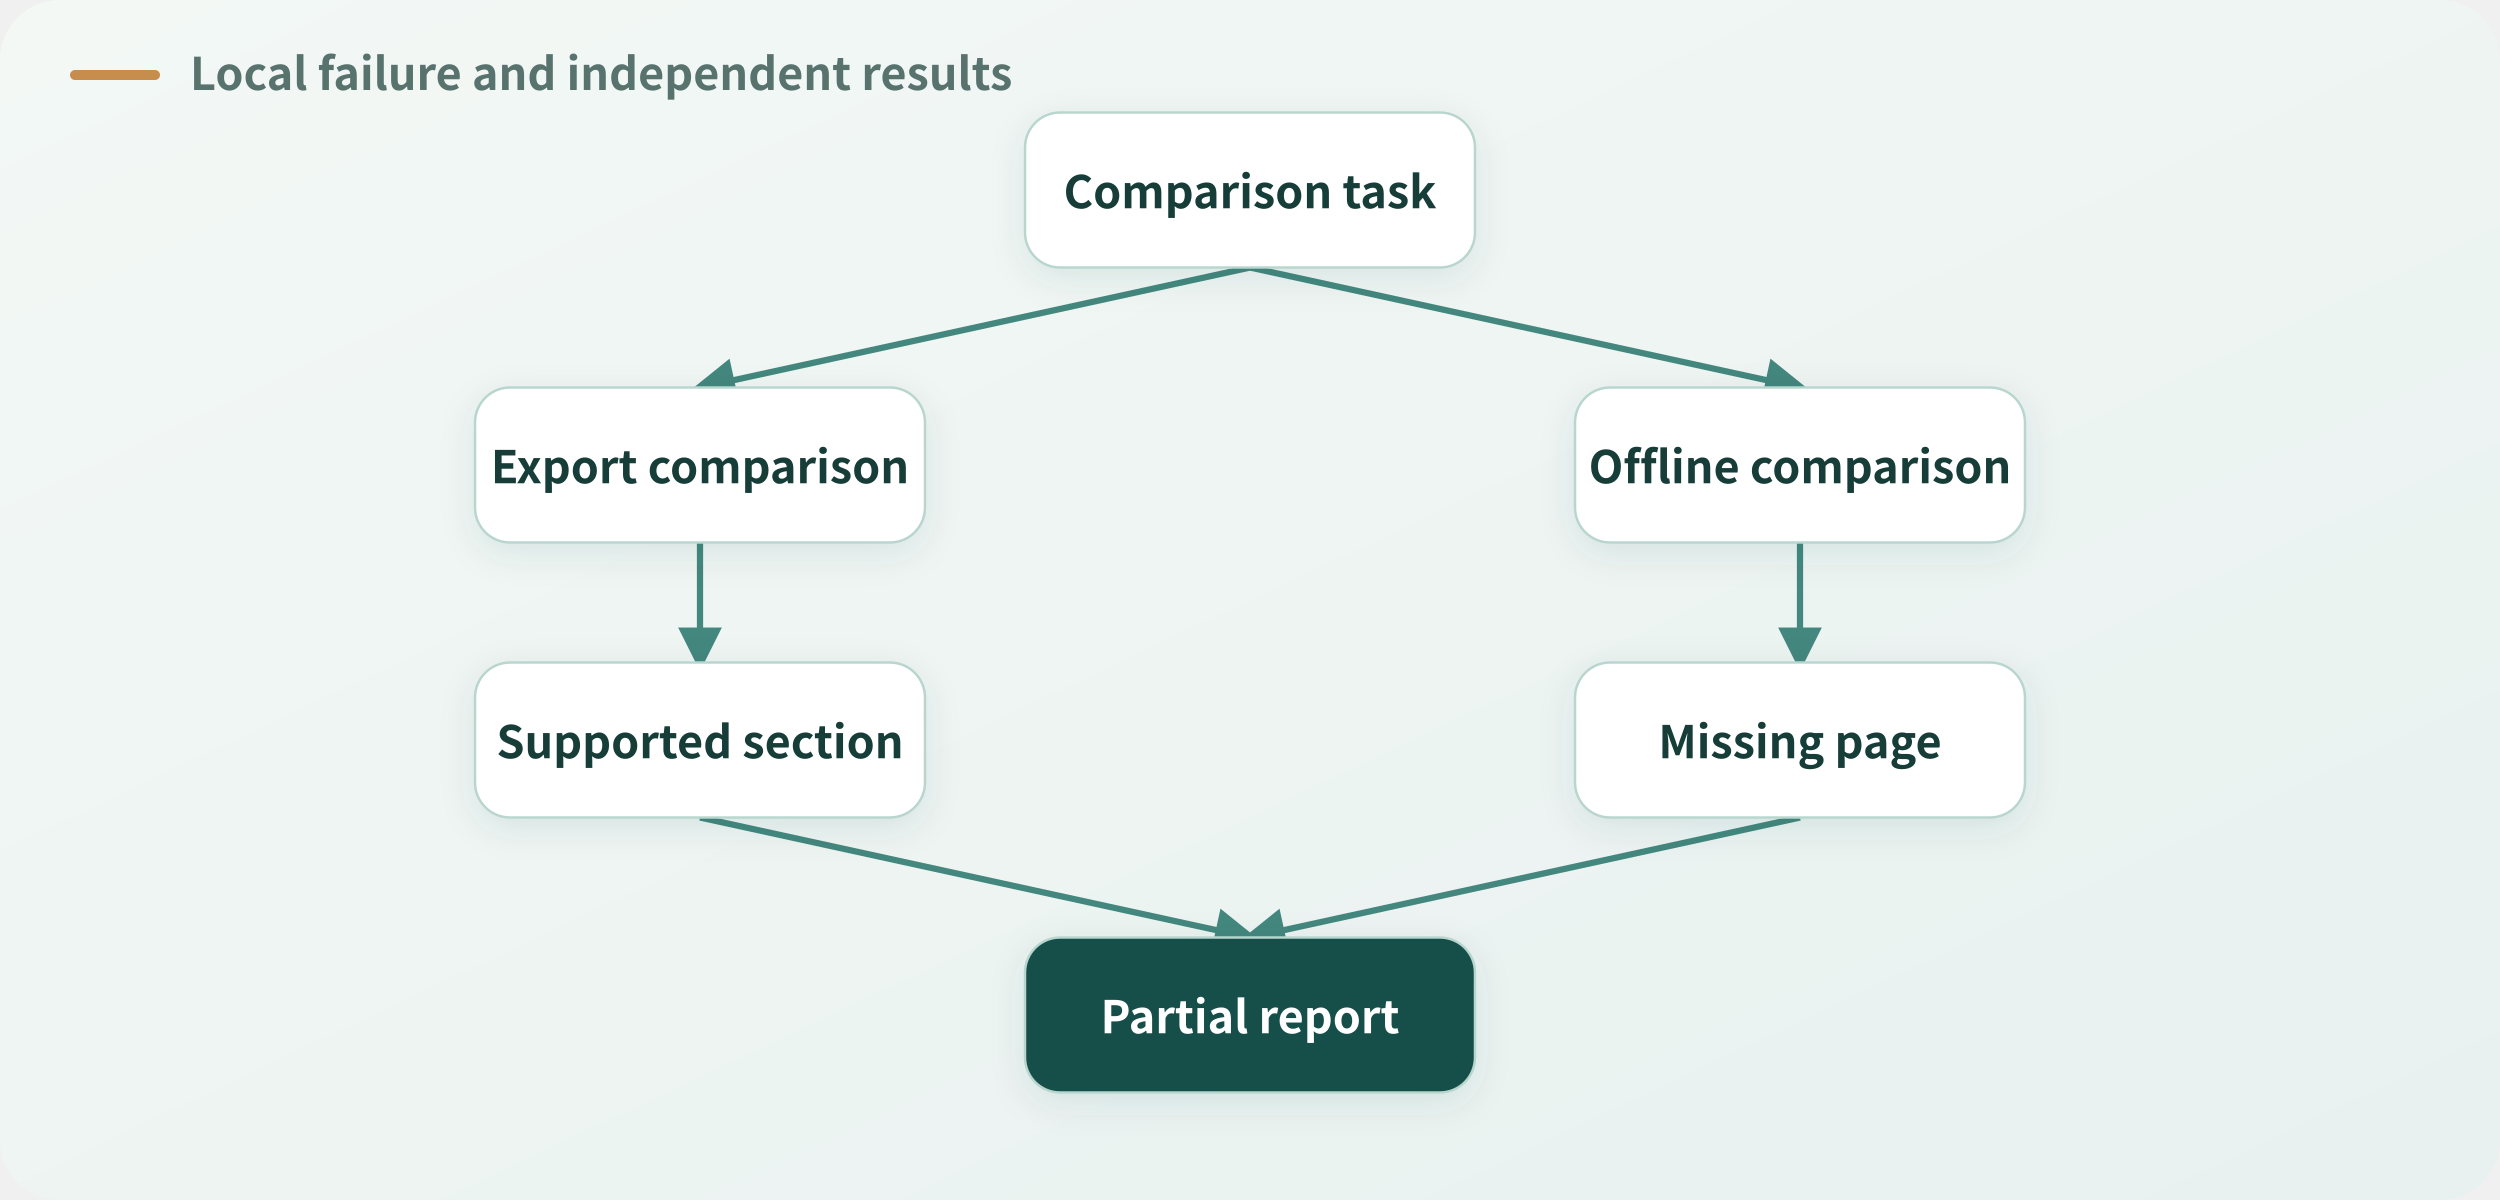
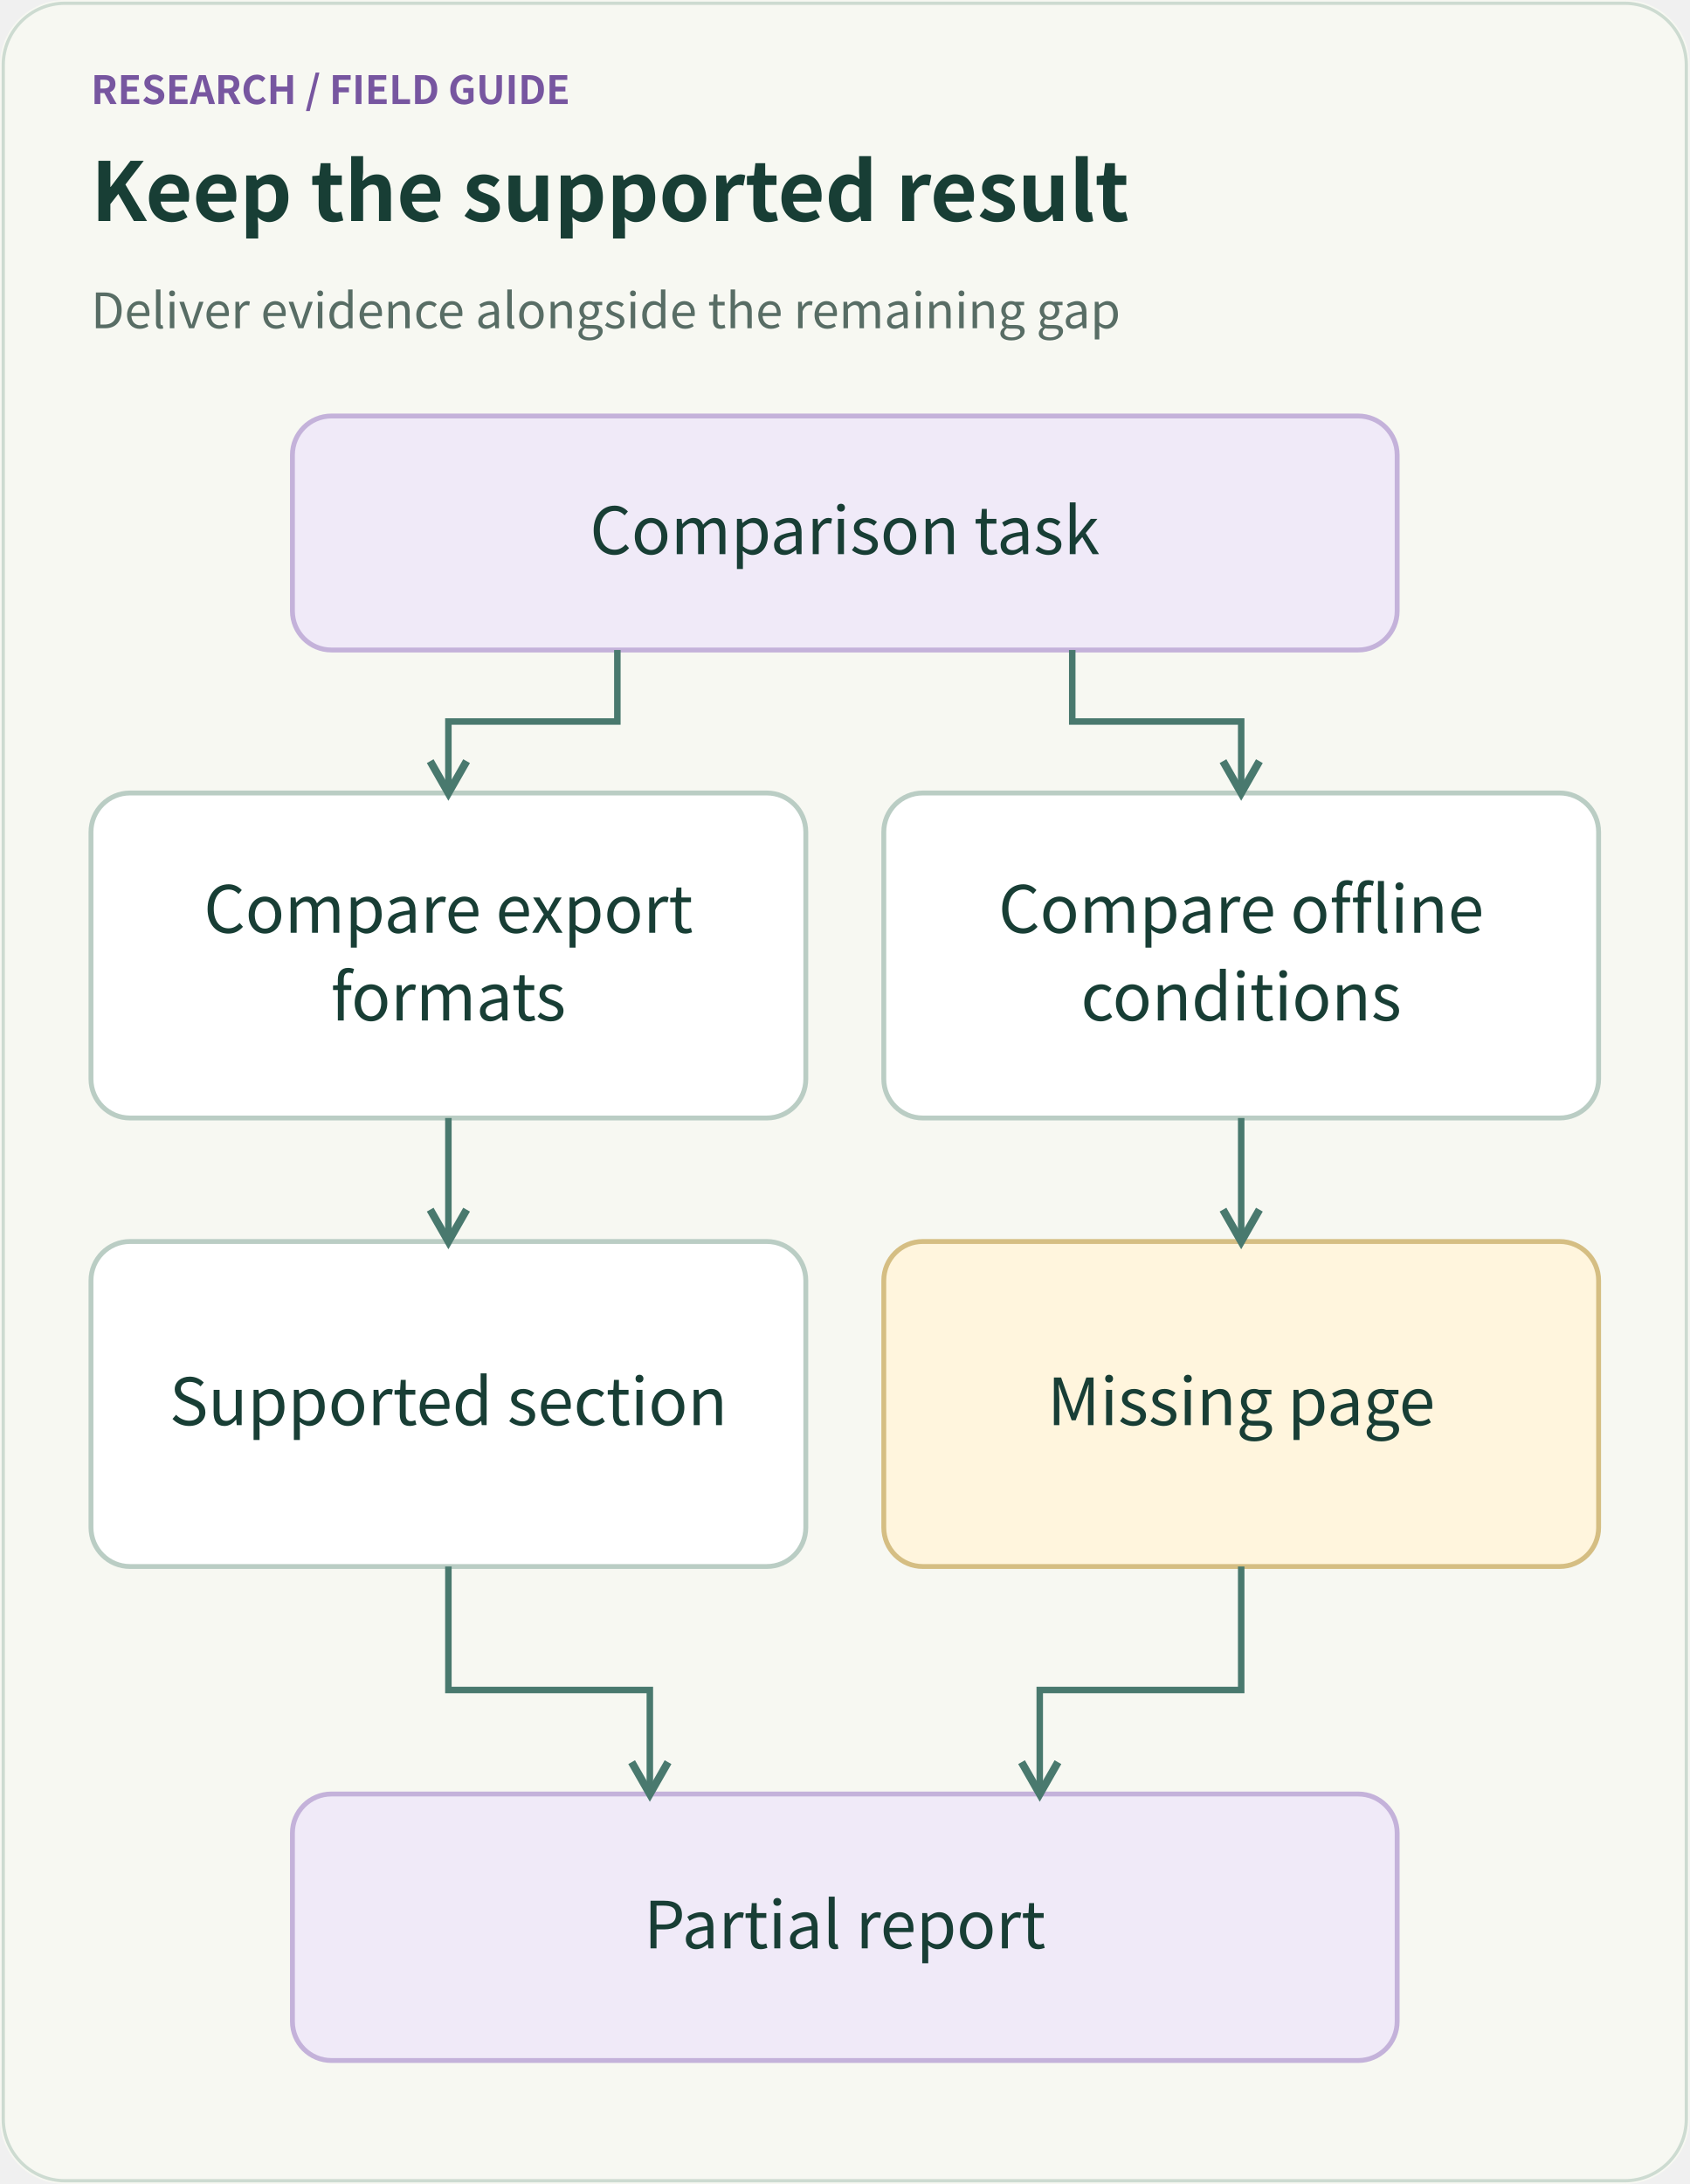
- <svg xmlns="http://www.w3.org/2000/svg" width="1000" height="480" viewBox="0 0 1000 480" role="img" aria-labelledby="title">
+ <svg xmlns="http://www.w3.org/2000/svg" width="520" height="672" viewBox="0 0 520 672" role="img" aria-labelledby="title desc" lang="en">
  <defs>
-     <linearGradient id="bg" x2="1" y2="1">
-       <stop stop-color="#f3f8f5" />
-       <stop offset="1" stop-color="#e8f1f0" />
-     </linearGradient>
-     <marker id="arrow" viewBox="0 0 10 10" refX="8" refY="5" markerWidth="7" markerHeight="7" orient="auto-start-reverse">
-       <path d="M 0 0 L 10 5 L 0 10 z" fill="#43877e" />
+     <marker id="arrow" viewBox="0 0 10 10" refX="8" refY="5" markerWidth="7" markerHeight="7" orient="auto">
+       <path d="M1 1L8 5L1 9" fill="none" stroke="#49796e" stroke-width="1.7" />
    </marker>
-     <filter id="shadow" x="-20%" y="-30%" width="140%" height="170%">
-       <feDropShadow dx="0" dy="4" stdDeviation="7" flood-color="#20544f" flood-opacity=".10" />
-     </filter>
  </defs>
-   <rect width="1000" height="480" rx="24" fill="url(#bg)" />
-   <path d="M30 30h32" stroke="#c68d4d" stroke-width="4" stroke-linecap="round" />
-   <text x="76" y="36" font-family="-apple-system,BlinkMacSystemFont,Noto Sans CJK SC,Arial,sans-serif" font-size="18" font-weight="600" fill="#58726d">Local failure and independent results</text>
-   <path d="M500 107 L280 155" fill="none" stroke="#43877e" stroke-width="2.5" marker-end="url(#arrow)" />
-   <path d="M500 107 L720 155" fill="none" stroke="#43877e" stroke-width="2.5" marker-end="url(#arrow)" />
-   <path d="M280 217 L280 265" fill="none" stroke="#43877e" stroke-width="2.5" marker-end="url(#arrow)" />
-   <path d="M720 217 L720 265" fill="none" stroke="#43877e" stroke-width="2.5" marker-end="url(#arrow)" />
-   <path d="M280 327 L500 375" fill="none" stroke="#43877e" stroke-width="2.5" marker-end="url(#arrow)" />
-   <path d="M720 327 L500 375" fill="none" stroke="#43877e" stroke-width="2.5" marker-end="url(#arrow)" />
-   <g filter="url(#shadow)">
-     <rect x="410" y="45" width="180" height="62" rx="14" fill="#ffffff" stroke="#b8d6ce" />
-     <text x="500" y="77" text-anchor="middle" dominant-baseline="middle" font-family="-apple-system,BlinkMacSystemFont,Noto Sans CJK SC,Arial,sans-serif" font-size="18" font-weight="600" fill="#173d39">Comparison task</text>
-   </g>
-   <g filter="url(#shadow)">
-     <rect x="190" y="155" width="180" height="62" rx="14" fill="#ffffff" stroke="#b8d6ce" />
-     <text x="280" y="187" text-anchor="middle" dominant-baseline="middle" font-family="-apple-system,BlinkMacSystemFont,Noto Sans CJK SC,Arial,sans-serif" font-size="18" font-weight="600" fill="#173d39">Export comparison</text>
-   </g>
-   <g filter="url(#shadow)">
-     <rect x="630" y="155" width="180" height="62" rx="14" fill="#ffffff" stroke="#b8d6ce" />
-     <text x="720" y="187" text-anchor="middle" dominant-baseline="middle" font-family="-apple-system,BlinkMacSystemFont,Noto Sans CJK SC,Arial,sans-serif" font-size="18" font-weight="600" fill="#173d39">Offline comparison</text>
-   </g>
-   <g filter="url(#shadow)">
-     <rect x="190" y="265" width="180" height="62" rx="14" fill="#ffffff" stroke="#b8d6ce" />
-     <text x="280" y="297" text-anchor="middle" dominant-baseline="middle" font-family="-apple-system,BlinkMacSystemFont,Noto Sans CJK SC,Arial,sans-serif" font-size="18" font-weight="600" fill="#173d39">Supported section</text>
-   </g>
-   <g filter="url(#shadow)">
-     <rect x="630" y="265" width="180" height="62" rx="14" fill="#ffffff" stroke="#b8d6ce" />
-     <text x="720" y="297" text-anchor="middle" dominant-baseline="middle" font-family="-apple-system,BlinkMacSystemFont,Noto Sans CJK SC,Arial,sans-serif" font-size="18" font-weight="600" fill="#173d39">Missing page</text>
-   </g>
-   <g filter="url(#shadow)">
-     <rect x="410" y="375" width="180" height="62" rx="14" fill="#164f48" stroke="#b8d6ce" />
-     <text x="500" y="407" text-anchor="middle" dominant-baseline="middle" font-family="-apple-system,BlinkMacSystemFont,Noto Sans CJK SC,Arial,sans-serif" font-size="18" font-weight="600" fill="#ffffff">Partial report</text>
-   </g>
+   <rect width="520" height="672" rx="20" fill="#f7f8f2" />
+   <rect x="1" y="1" width="518" height="670" rx="19" fill="none" stroke="#cddbd1" />
+   <text x="28" y="32" font-family="Noto Sans CJK SC, sans-serif" font-size="12" font-weight="700" fill="#7756a0" text-anchor="start">RESEARCH / FIELD GUIDE</text>
+   <text x="28" y="68" font-family="Noto Sans CJK SC, sans-serif" font-size="25" font-weight="700" fill="#183e35" text-anchor="start">Keep the supported result</text>
+   <text x="28" y="101" font-family="Noto Sans CJK SC, sans-serif" font-size="15" font-weight="500" fill="#586d65" text-anchor="start">Deliver evidence alongside the remaining gap</text>
+   <rect x="90" y="128" width="340" height="72" rx="12" fill="#f0eaf8" stroke="#c4b2da" stroke-width="1.5" />
+   <text x="260.0" y="170.5" font-family="Noto Sans CJK SC, sans-serif" font-size="20" font-weight="500" fill="#183e35" text-anchor="middle">Comparison task</text>
+   <rect x="28" y="244" width="220" height="100" rx="12" fill="#ffffff" stroke="#bacdc4" stroke-width="1.5" />
+   <text x="138.0" y="287.0" font-family="Noto Sans CJK SC, sans-serif" font-size="20" font-weight="500" fill="#183e35" text-anchor="middle">Compare export</text>
+   <text x="138.0" y="314.0" font-family="Noto Sans CJK SC, sans-serif" font-size="20" font-weight="500" fill="#183e35" text-anchor="middle">formats</text>
+   <rect x="272" y="244" width="220" height="100" rx="12" fill="#ffffff" stroke="#bacdc4" stroke-width="1.5" />
+   <text x="382.0" y="287.0" font-family="Noto Sans CJK SC, sans-serif" font-size="20" font-weight="500" fill="#183e35" text-anchor="middle">Compare offline</text>
+   <text x="382.0" y="314.0" font-family="Noto Sans CJK SC, sans-serif" font-size="20" font-weight="500" fill="#183e35" text-anchor="middle">conditions</text>
+   <path d="M190 200 V222 H138 V244" fill="none" stroke="#49796e" stroke-width="2" marker-end="url(#arrow)" />
+   <path d="M330 200 V222 H382 V244" fill="none" stroke="#49796e" stroke-width="2" marker-end="url(#arrow)" />
+   <rect x="28" y="382" width="220" height="100" rx="12" fill="#ffffff" stroke="#bacdc4" stroke-width="1.5" />
+   <text x="138.0" y="438.5" font-family="Noto Sans CJK SC, sans-serif" font-size="20" font-weight="500" fill="#183e35" text-anchor="middle">Supported section</text>
+   <rect x="272" y="382" width="220" height="100" rx="12" fill="#fff5dd" stroke="#d5be83" stroke-width="1.5" />
+   <text x="382.0" y="438.5" font-family="Noto Sans CJK SC, sans-serif" font-size="20" font-weight="500" fill="#183e35" text-anchor="middle">Missing page</text>
+   <path d="M138 344 V382" fill="none" stroke="#49796e" stroke-width="2" marker-end="url(#arrow)" />
+   <path d="M382 344 V382" fill="none" stroke="#49796e" stroke-width="2" marker-end="url(#arrow)" />
+   <rect x="90" y="552" width="340" height="82" rx="12" fill="#f0eaf8" stroke="#c4b2da" stroke-width="1.5" />
+   <text x="260.0" y="599.5" font-family="Noto Sans CJK SC, sans-serif" font-size="20" font-weight="500" fill="#183e35" text-anchor="middle">Partial report</text>
+   <path d="M138 482 V520 H200 V552" fill="none" stroke="#49796e" stroke-width="2" marker-end="url(#arrow)" />
+   <path d="M382 482 V520 H320 V552" fill="none" stroke="#49796e" stroke-width="2" marker-end="url(#arrow)" />
</svg>
